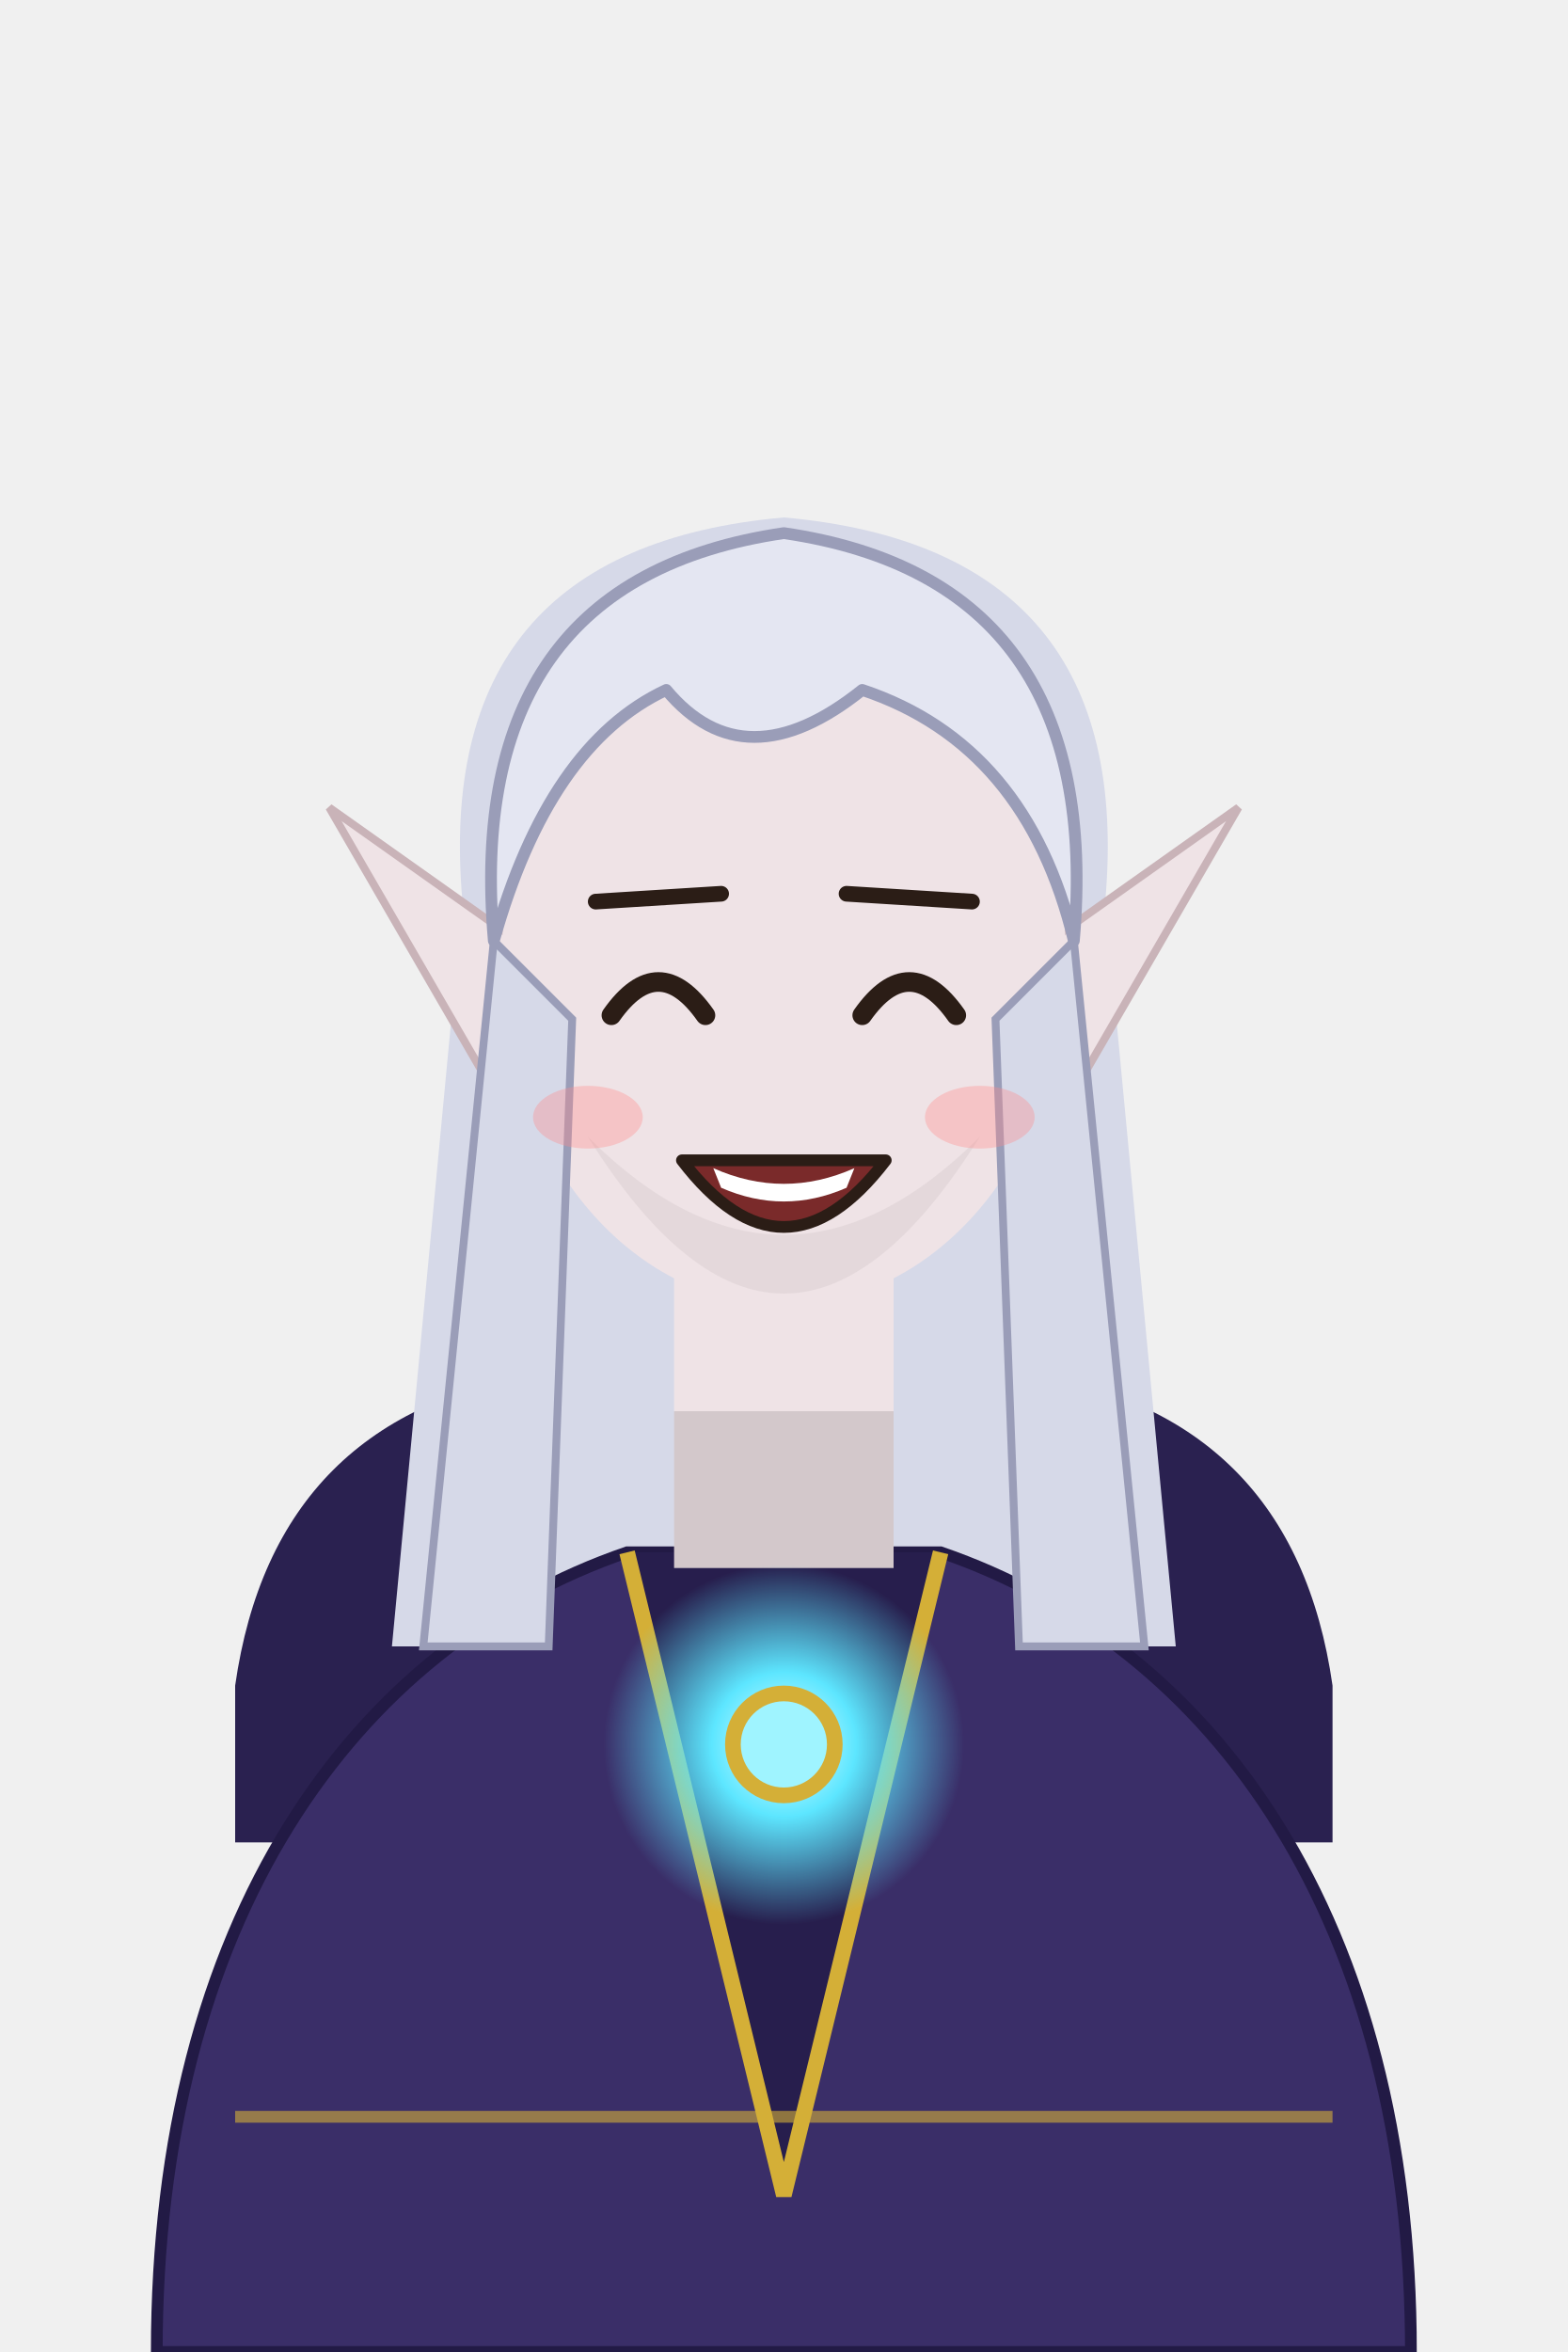
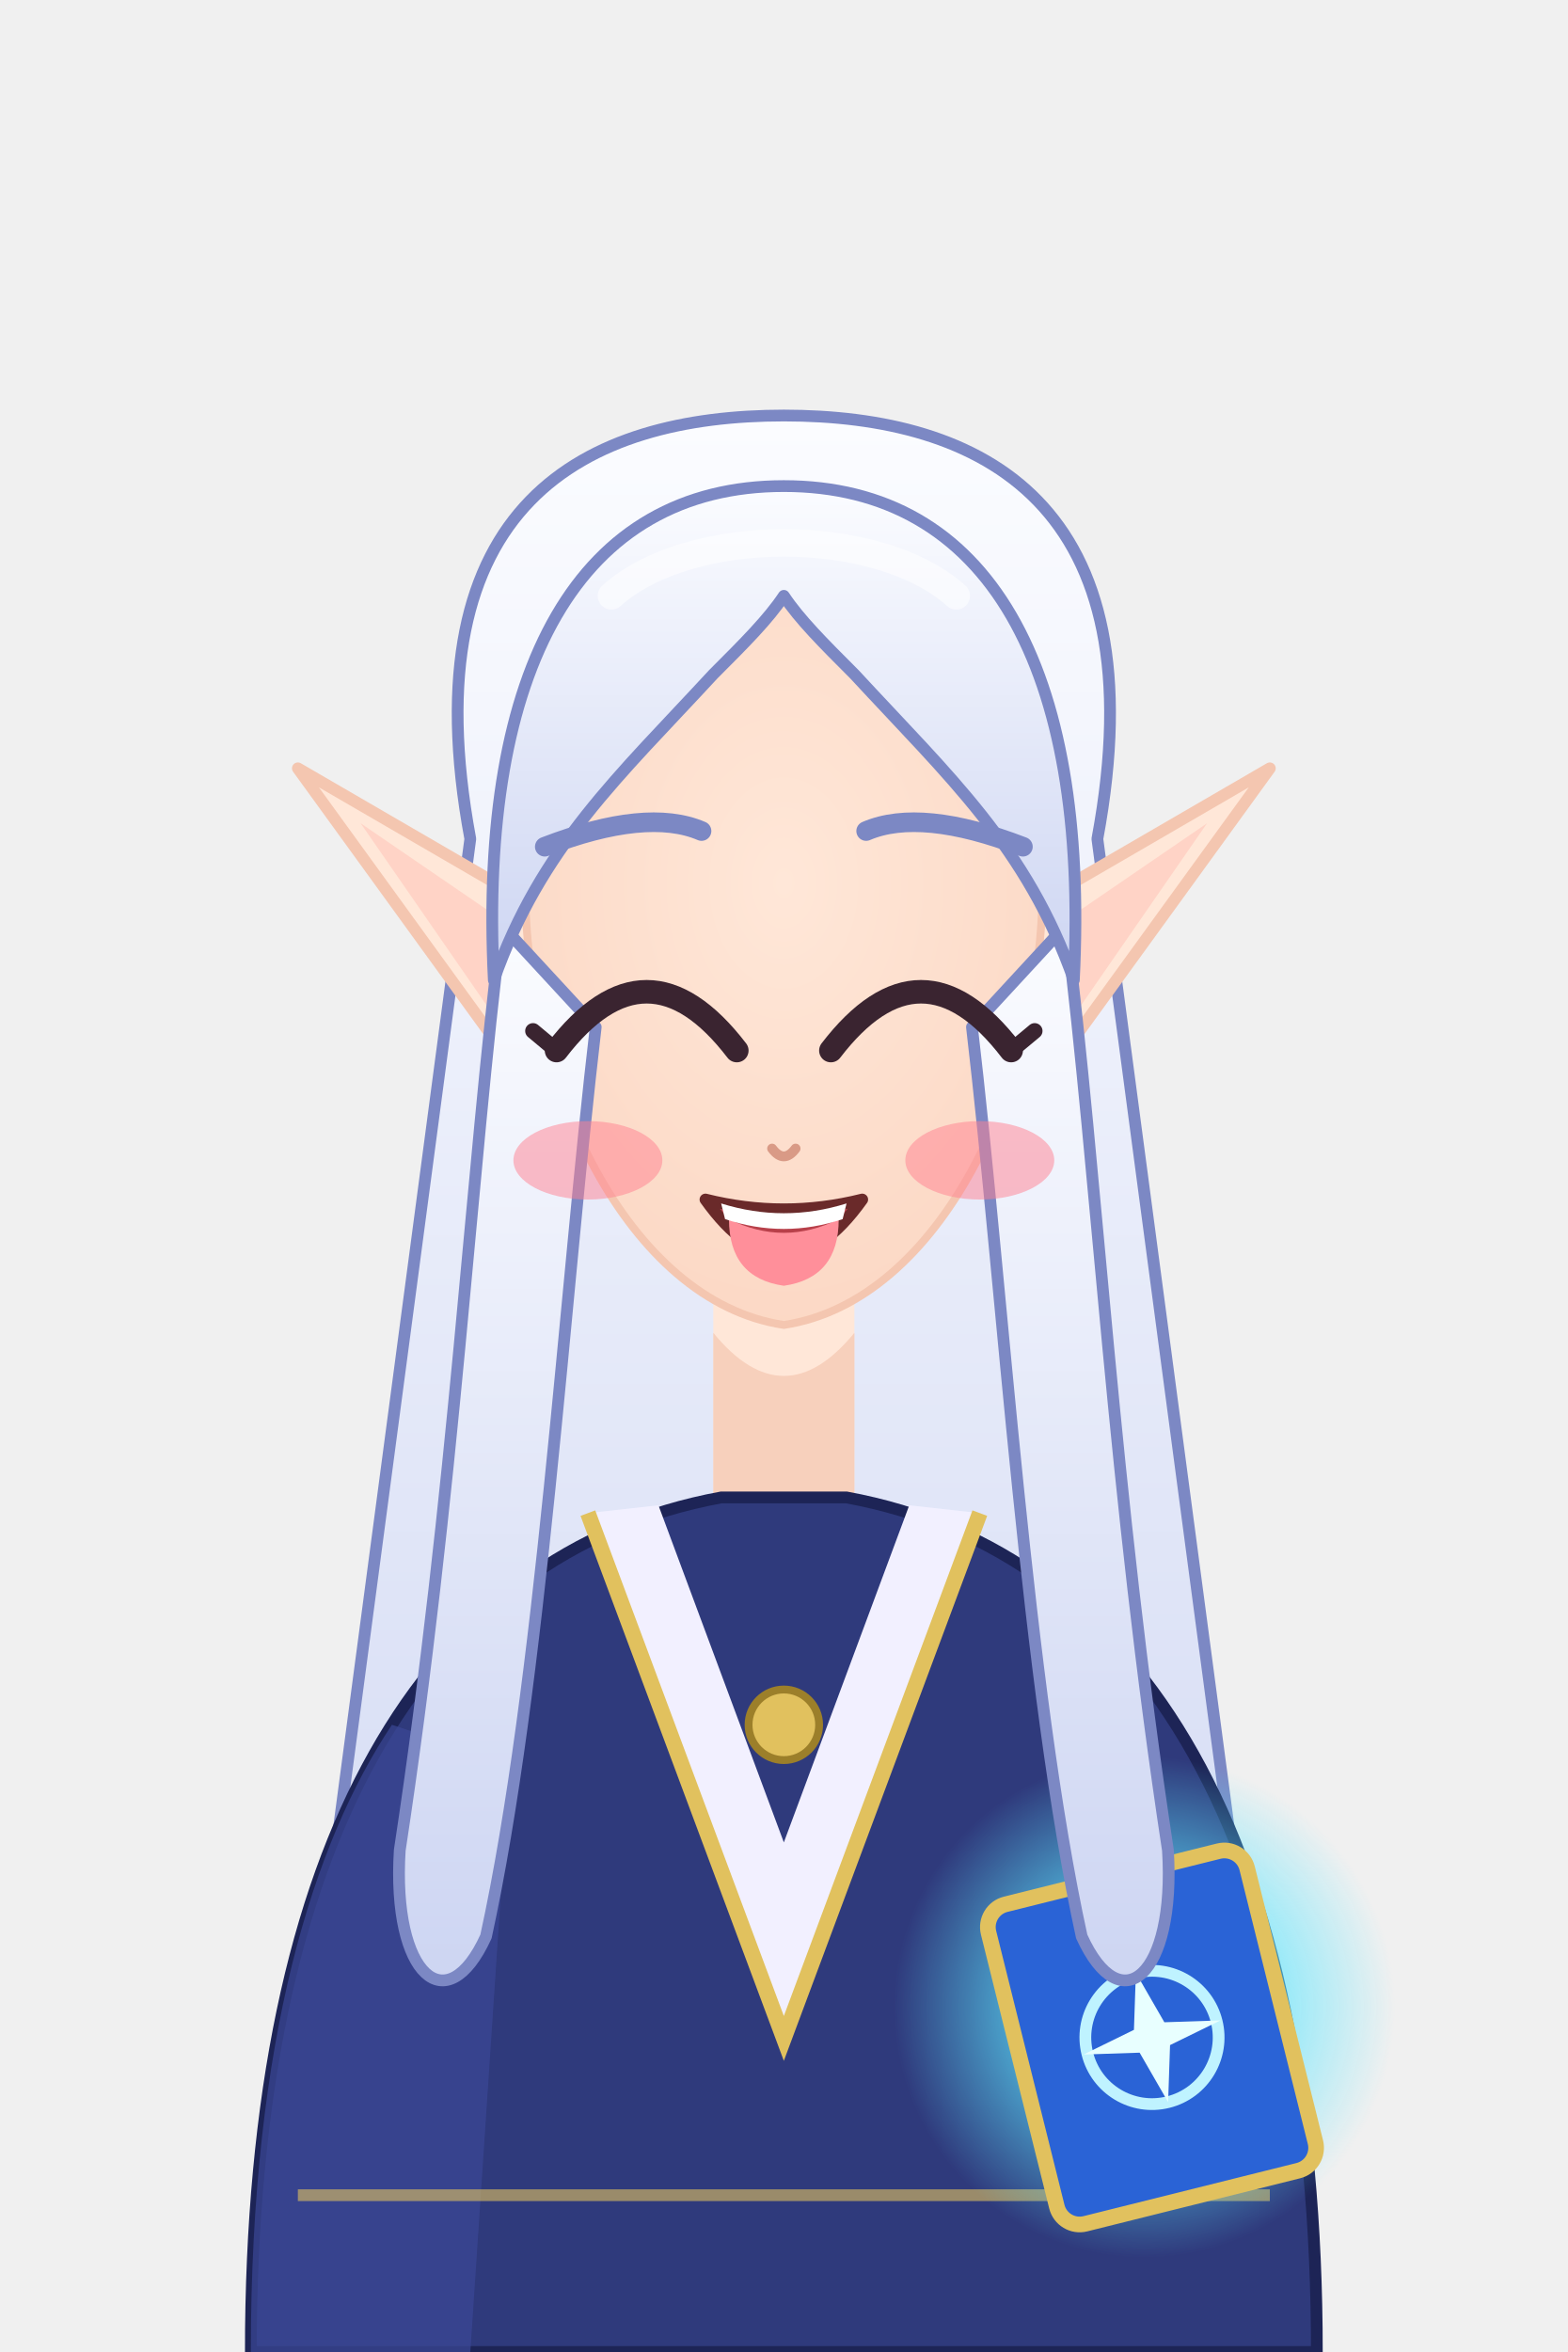
<svg xmlns="http://www.w3.org/2000/svg" viewBox="0 0 400 600" width="400" height="600">
  <defs>
-     <radialGradient id="gl">
+     <linearGradient id="hg" x1="0" y1="0" x2="0" y2="1">
+       <stop offset="0" stop-color="#fbfcff" />
+       <stop offset="1" stop-color="#cdd5f2" />
+     </linearGradient>
+     <linearGradient id="ig" x1="0" y1="0" x2="0" y2="1">
+       <stop offset="0" stop-color="#2250c8" />
+       <stop offset="1" stop-color="#7fd4ff" />
+     </linearGradient>
+     <radialGradient id="sg" cx=".5" cy=".4" r=".7">
+       <stop offset="0" stop-color="#ffe7d8" />
+       <stop offset="1" stop-color="#fbd6c2" />
+     </radialGradient>
+     <radialGradient id="glow">
      <stop offset="0" stop-color="#e8ffff" />
-       <stop offset=".4" stop-color="#5de6ff" />
+       <stop offset=".4" stop-color="#5de6ff" stop-opacity=".8" />
      <stop offset="1" stop-color="#5de6ff" stop-opacity="0" />
    </radialGradient>
  </defs>
-   <path d="M60,430 Q70,360 140,350 L260,350 Q330,360 340,430 L340,470 L60,470Z" fill="#2a2150" />
-   <path d="M118,230 Q110,140 200,132 Q290,140 282,230 L300,420 L100,420Z" fill="#d6d9e8" />
-   <path d="M40,600 C40,490 90,420 160,396 L240,396 C310,420 360,490 360,600Z" fill="#3a2e68" stroke="#221a45" stroke-width="3" />
-   <path d="M160,396 L200,560 L240,396" fill="#271e4d" />
-   <path d="M160,396 L200,560 L240,396" fill="none" stroke="#d4af37" stroke-width="4" />
-   <path d="M60,540 L340,540" stroke="#d4af37" stroke-width="3" opacity=".6" />
-   <path d="M132,240 L84,206 L128,282 Z" fill="#efe3e6" stroke="#c9b3b8" stroke-width="2" />
-   <path d="M268,240 L316,206 L272,282 Z" fill="#efe3e6" stroke="#c9b3b8" stroke-width="2" />
-   <rect x="172" y="320" width="56" height="80" fill="#efe3e6" />
-   <rect x="172" y="360" width="56" height="40" fill="#000" opacity=".12" />
-   <ellipse cx="200" cy="245" rx="72" ry="88" fill="#efe3e6" />
-   <path d="M150,290 Q200,370 250,290 Q200,340 150,290Z" fill="#000" opacity=".05" />
-   <path d="M126,240 Q118,148 200,136 Q282,148 274,240 Q262,190 220,176 Q190,200 170,176 Q140,190 126,240Z" fill="#e4e6f2" stroke="#9a9db8" stroke-width="3" stroke-linejoin="round" />
-   <path d="M126,240 L108,420 L140,420 L146,260Z" fill="#d6d9e8" stroke="#9a9db8" stroke-width="2" />
-   <path d="M274,240 L292,420 L260,420 L254,260Z" fill="#d6d9e8" stroke="#9a9db8" stroke-width="2" />
-   <path d="M156,259 Q168,242 180,259" stroke="#2b1d16" stroke-width="5" fill="none" stroke-linecap="round" />
-   <path d="M220,259 Q232,242 244,259" stroke="#2b1d16" stroke-width="5" fill="none" stroke-linecap="round" />
-   <line x1="152" y1="230" x2="184" y2="228" stroke="#2b1d16" stroke-width="4" stroke-linecap="round" />
-   <line x1="216" y1="228" x2="248" y2="230" stroke="#2b1d16" stroke-width="4" stroke-linecap="round" />
-   <path d="M174,296 Q200,330 226,296 Z" fill="#7a2a2a" stroke="#2b1d16" stroke-width="3" stroke-linejoin="round" />
-   <path d="M182,298 Q200,306 218,298 L216,303 Q200,310 184,303Z" fill="#fff" />
-   <ellipse cx="150" cy="285" rx="14" ry="8" fill="#ff8a8a" opacity=".35" />
-   <ellipse cx="250" cy="285" rx="14" ry="8" fill="#ff8a8a" opacity=".35" />
-   <circle cx="200" cy="445" r="46" fill="url(#gl)" />
-   <circle cx="200" cy="445" r="13" fill="#9ff4ff" stroke="#d4af37" stroke-width="4" />
+   <path d="M120,214 C104,128 150,106 200,106 C250,106 296,128 280,214 L314,470 C318,520 302,566 286,600 L114,600 C98,566 82,520 86,470Z" fill="url(#hg)" stroke="#7c88c4" stroke-width="3" stroke-linejoin="round" />
+   <path d="M138,232 L76,196 L134,276Z" fill="#ffe7d8" stroke="#f4c6b0" stroke-width="3" stroke-linejoin="round" />
+   <path d="M130,236 L92,210 L128,262Z" fill="#ffc3b8" opacity=".55" />
+   <path d="M262,232 L324,196 L266,276Z" fill="#ffe7d8" stroke="#f4c6b0" stroke-width="3" stroke-linejoin="round" />
+   <path d="M270,236 L308,210 L272,262Z" fill="#ffc3b8" opacity=".55" />
+   <path d="M182,318 L182,392 L218,392 L218,318Z" fill="#ffe7d8" />
+   <path d="M182,340 Q200,362 218,340 L218,392 L182,392Z" fill="#f4c6b0" opacity=".7" />
+   <path d="M64,600 C64,470 108,396 184,382 L216,382 C292,396 336,470 336,600Z" fill="#2f3a7c" stroke="#1d2456" stroke-width="3" />
+   <path d="M64,600 C64,520 80,470 100,440 L130,450 L120,600Z" fill="#3b4796" opacity=".7" />
+   <path d="M150,386 L200,520 L250,386 L232,384 L200,470 L168,384Z" fill="#f2f0ff" />
+   <path d="M150,386 L200,520 L250,386" fill="none" stroke="#e1c15e" stroke-width="4" />
+   <path d="M76,560 L324,560" stroke="#e1c15e" stroke-width="3" opacity=".6" />
+   <circle cx="200" cy="440" r="9" fill="#e1c15e" stroke="#9c7f2a" stroke-width="2" />
+   <circle cx="292" cy="512" r="64" fill="url(#glow)" />
+   <g transform="rotate(-14 292 512)">
+     <rect x="258" y="478" width="68" height="84" rx="6" fill="#2a63d6" stroke="#e1c15e" stroke-width="4" />
+     <circle cx="292" cy="520" r="17" fill="none" stroke="#bff3ff" stroke-width="3" />
+     <path d="M292,503 L296,517 L310,520 L296,523 L292,537 L288,523 L274,520 L288,517Z" fill="#e8ffff" />
+   </g>
+   <path d="M134,226 C134,172 164,150 200,150 C236,150 266,172 266,226 C266,276 240,332 200,338 C160,332 134,276 134,226Z" fill="url(#sg)" stroke="#f4c6b0" stroke-width="2" />
+   <path d="M128,236 C120,300 116,380 102,472 C100,504 114,516 124,494 C138,430 144,330 152,262Z M272,236 C280,300 284,380 298,472 C300,504 286,516 276,494 C262,430 256,330 248,262Z" fill="url(#hg)" stroke="#7c88c4" stroke-width="3" stroke-linejoin="round" />
+   <ellipse cx="150" cy="296" rx="19" ry="10" fill="#ff7f90" opacity="0.5" />
+   <ellipse cx="250" cy="296" rx="19" ry="10" fill="#ff7f90" opacity="0.5" />
+   <path d="M197,293 Q200,297 203,293" stroke="#d99a86" stroke-width="2.5" fill="none" stroke-linecap="round" />
+   <path d="M180,306 Q200,334 220,306 Q200,311 180,306Z" fill="#b8404a" stroke="#6a2a2a" stroke-width="3" stroke-linejoin="round" />
+   <path d="M186,311 Q200,318 214,311 Q214,326 200,328 Q186,326 186,311Z" fill="#ff8f9a" />
+   <path d="M184,307 Q200,312 216,307 L215,311 Q200,316 185,311Z" fill="#fff" />
+   <path d="M142,268 Q165,238 188,268" stroke="#3a2430" stroke-width="6" fill="none" stroke-linecap="round" />
+   <path d="M142,268 l-6,-5" stroke="#3a2430" stroke-width="4" stroke-linecap="round" />
+   <path d="M212,268 Q235,238 258,268" stroke="#3a2430" stroke-width="6" fill="none" stroke-linecap="round" />
+   <path d="M258,268 l6,-5" stroke="#3a2430" stroke-width="4" stroke-linecap="round" />
+   <path d="M200,124 C148,124 122,170 126,250 C138,216 158,198 182,172 C190,164 196,158 200,152 C204,158 210,164 218,172 C242,198 262,216 274,250 C278,170 252,124 200,124Z" fill="url(#hg)" stroke="#7c88c4" stroke-width="3" stroke-linejoin="round" />
+   <path d="M156,152 C176,134 224,134 244,152" stroke="#fff" stroke-width="7" fill="none" stroke-linecap="round" opacity=".55" />
+   <path d="M139,216 Q165,206 179,212" stroke="#7c88c4" stroke-width="5" fill="none" stroke-linecap="round" />
+   <path d="M261,216 Q235,206 221,212" stroke="#7c88c4" stroke-width="5" fill="none" stroke-linecap="round" />
</svg>
